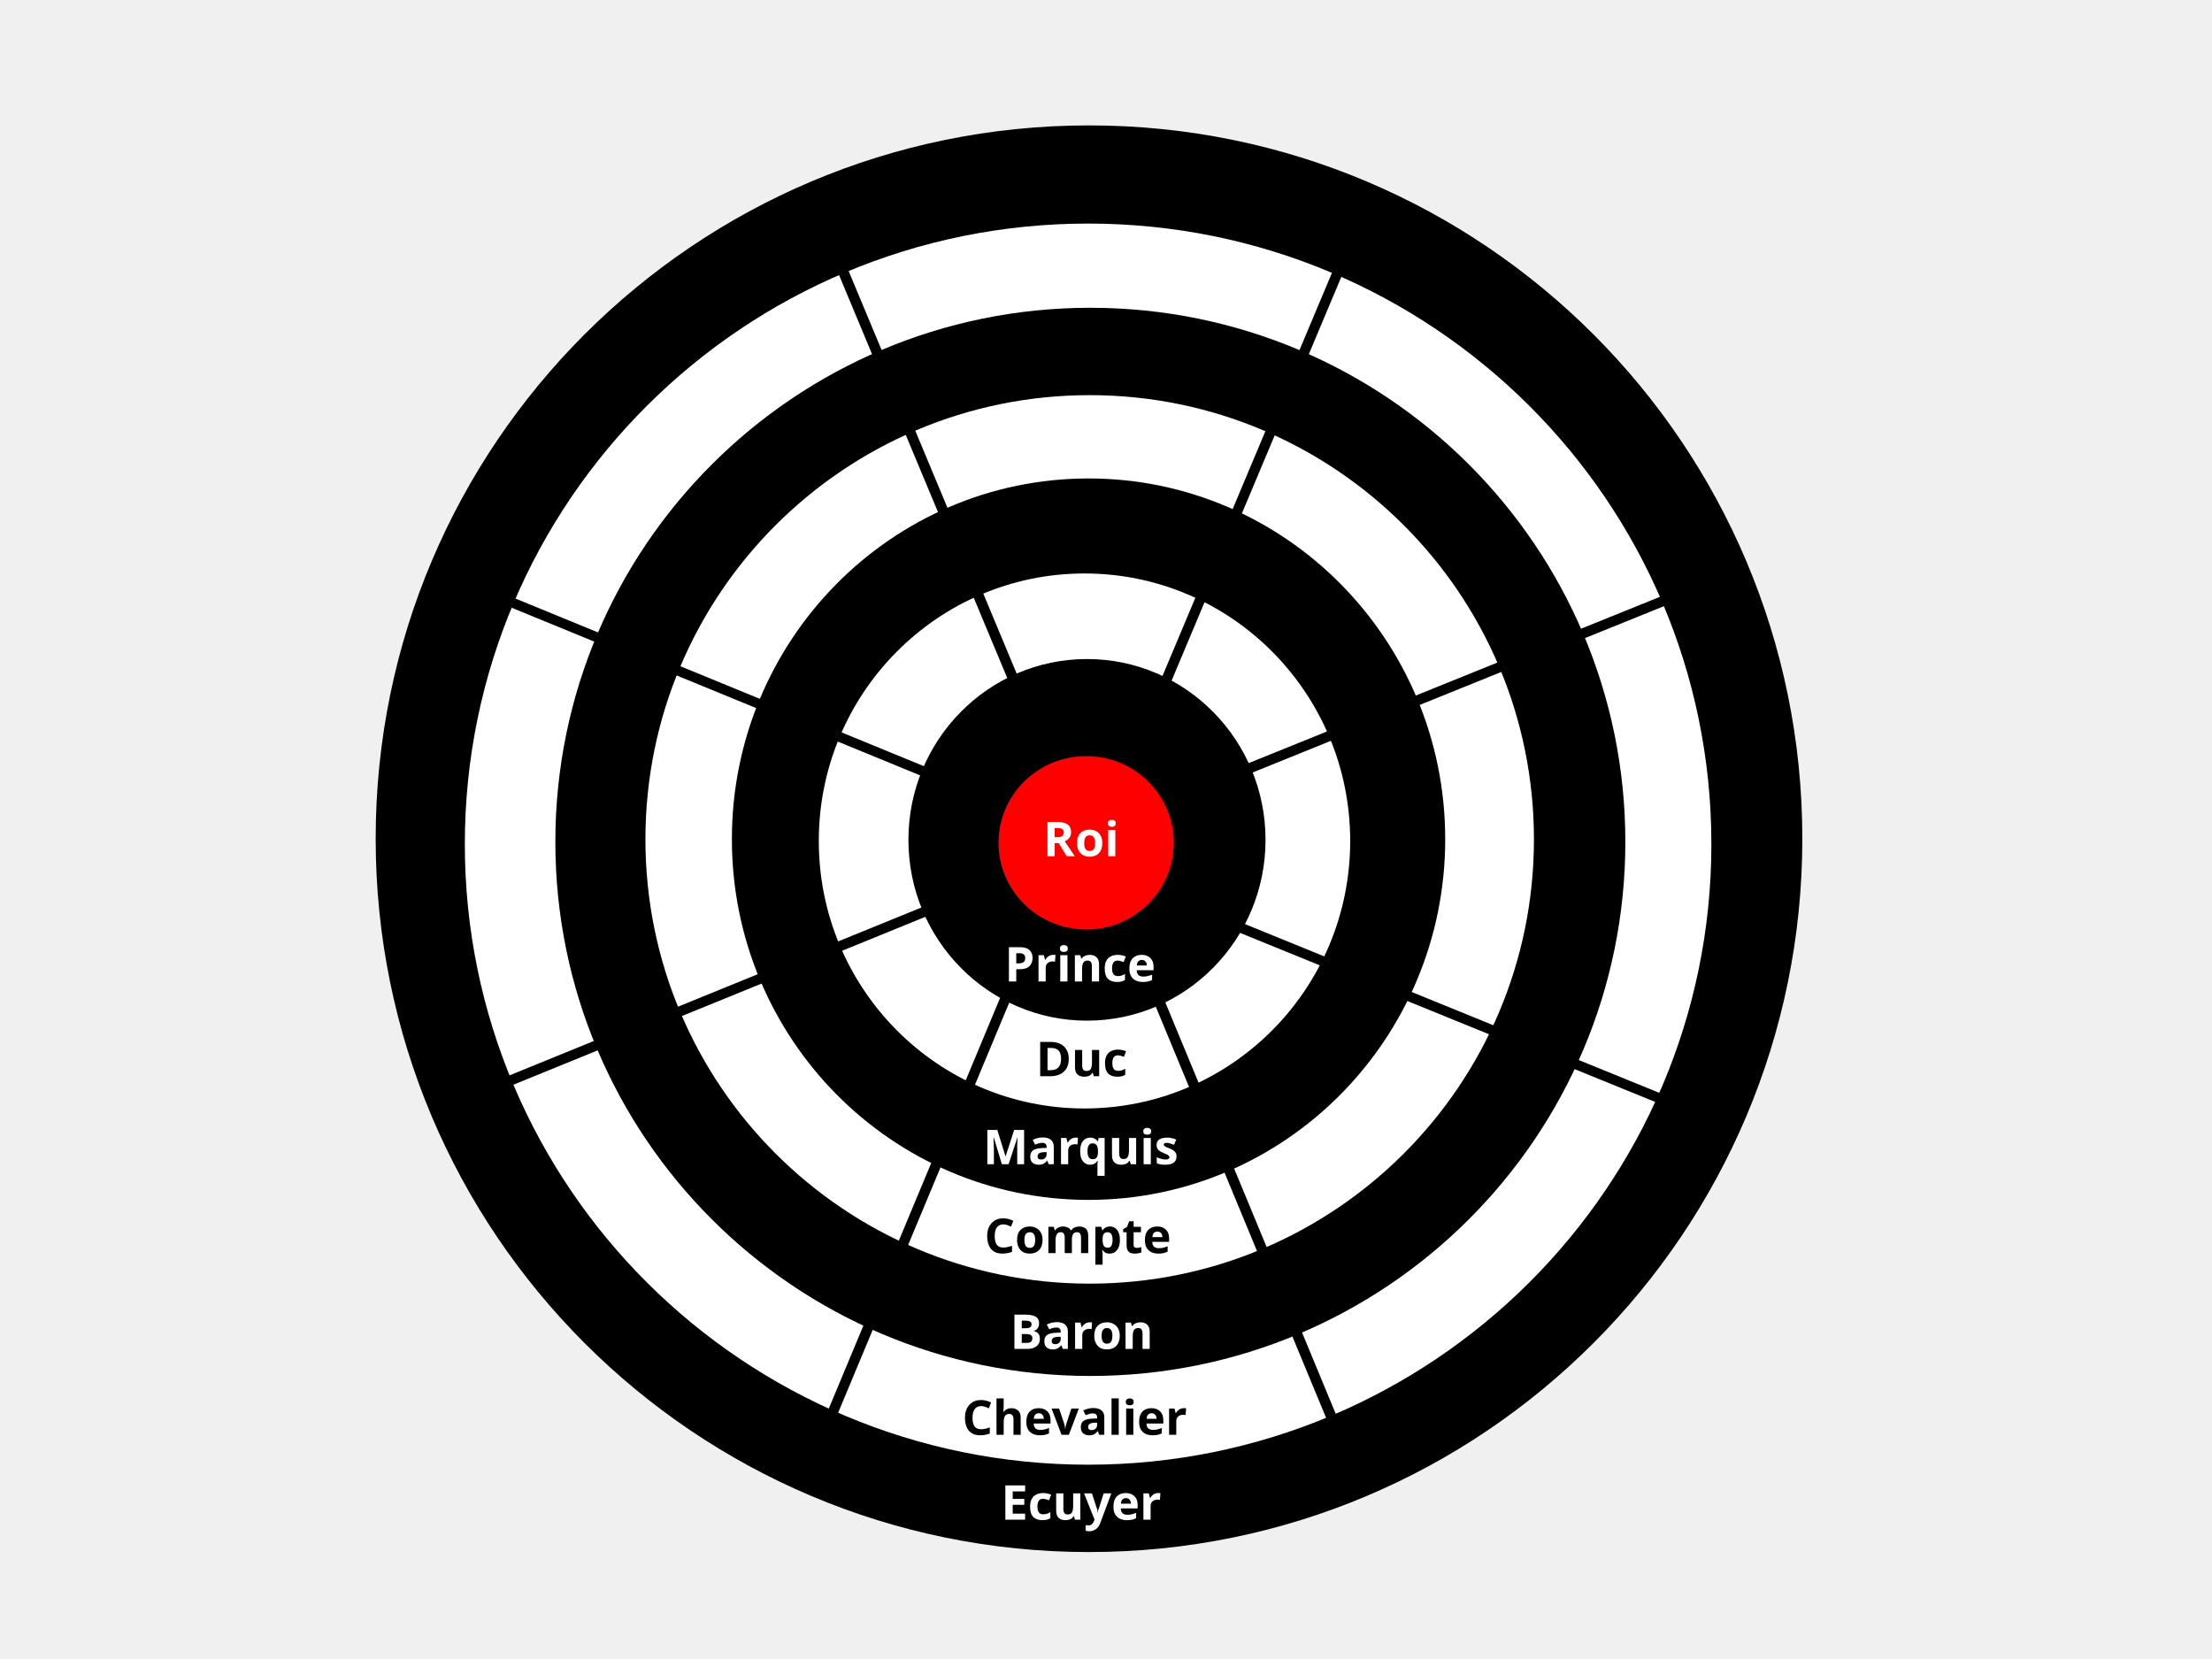
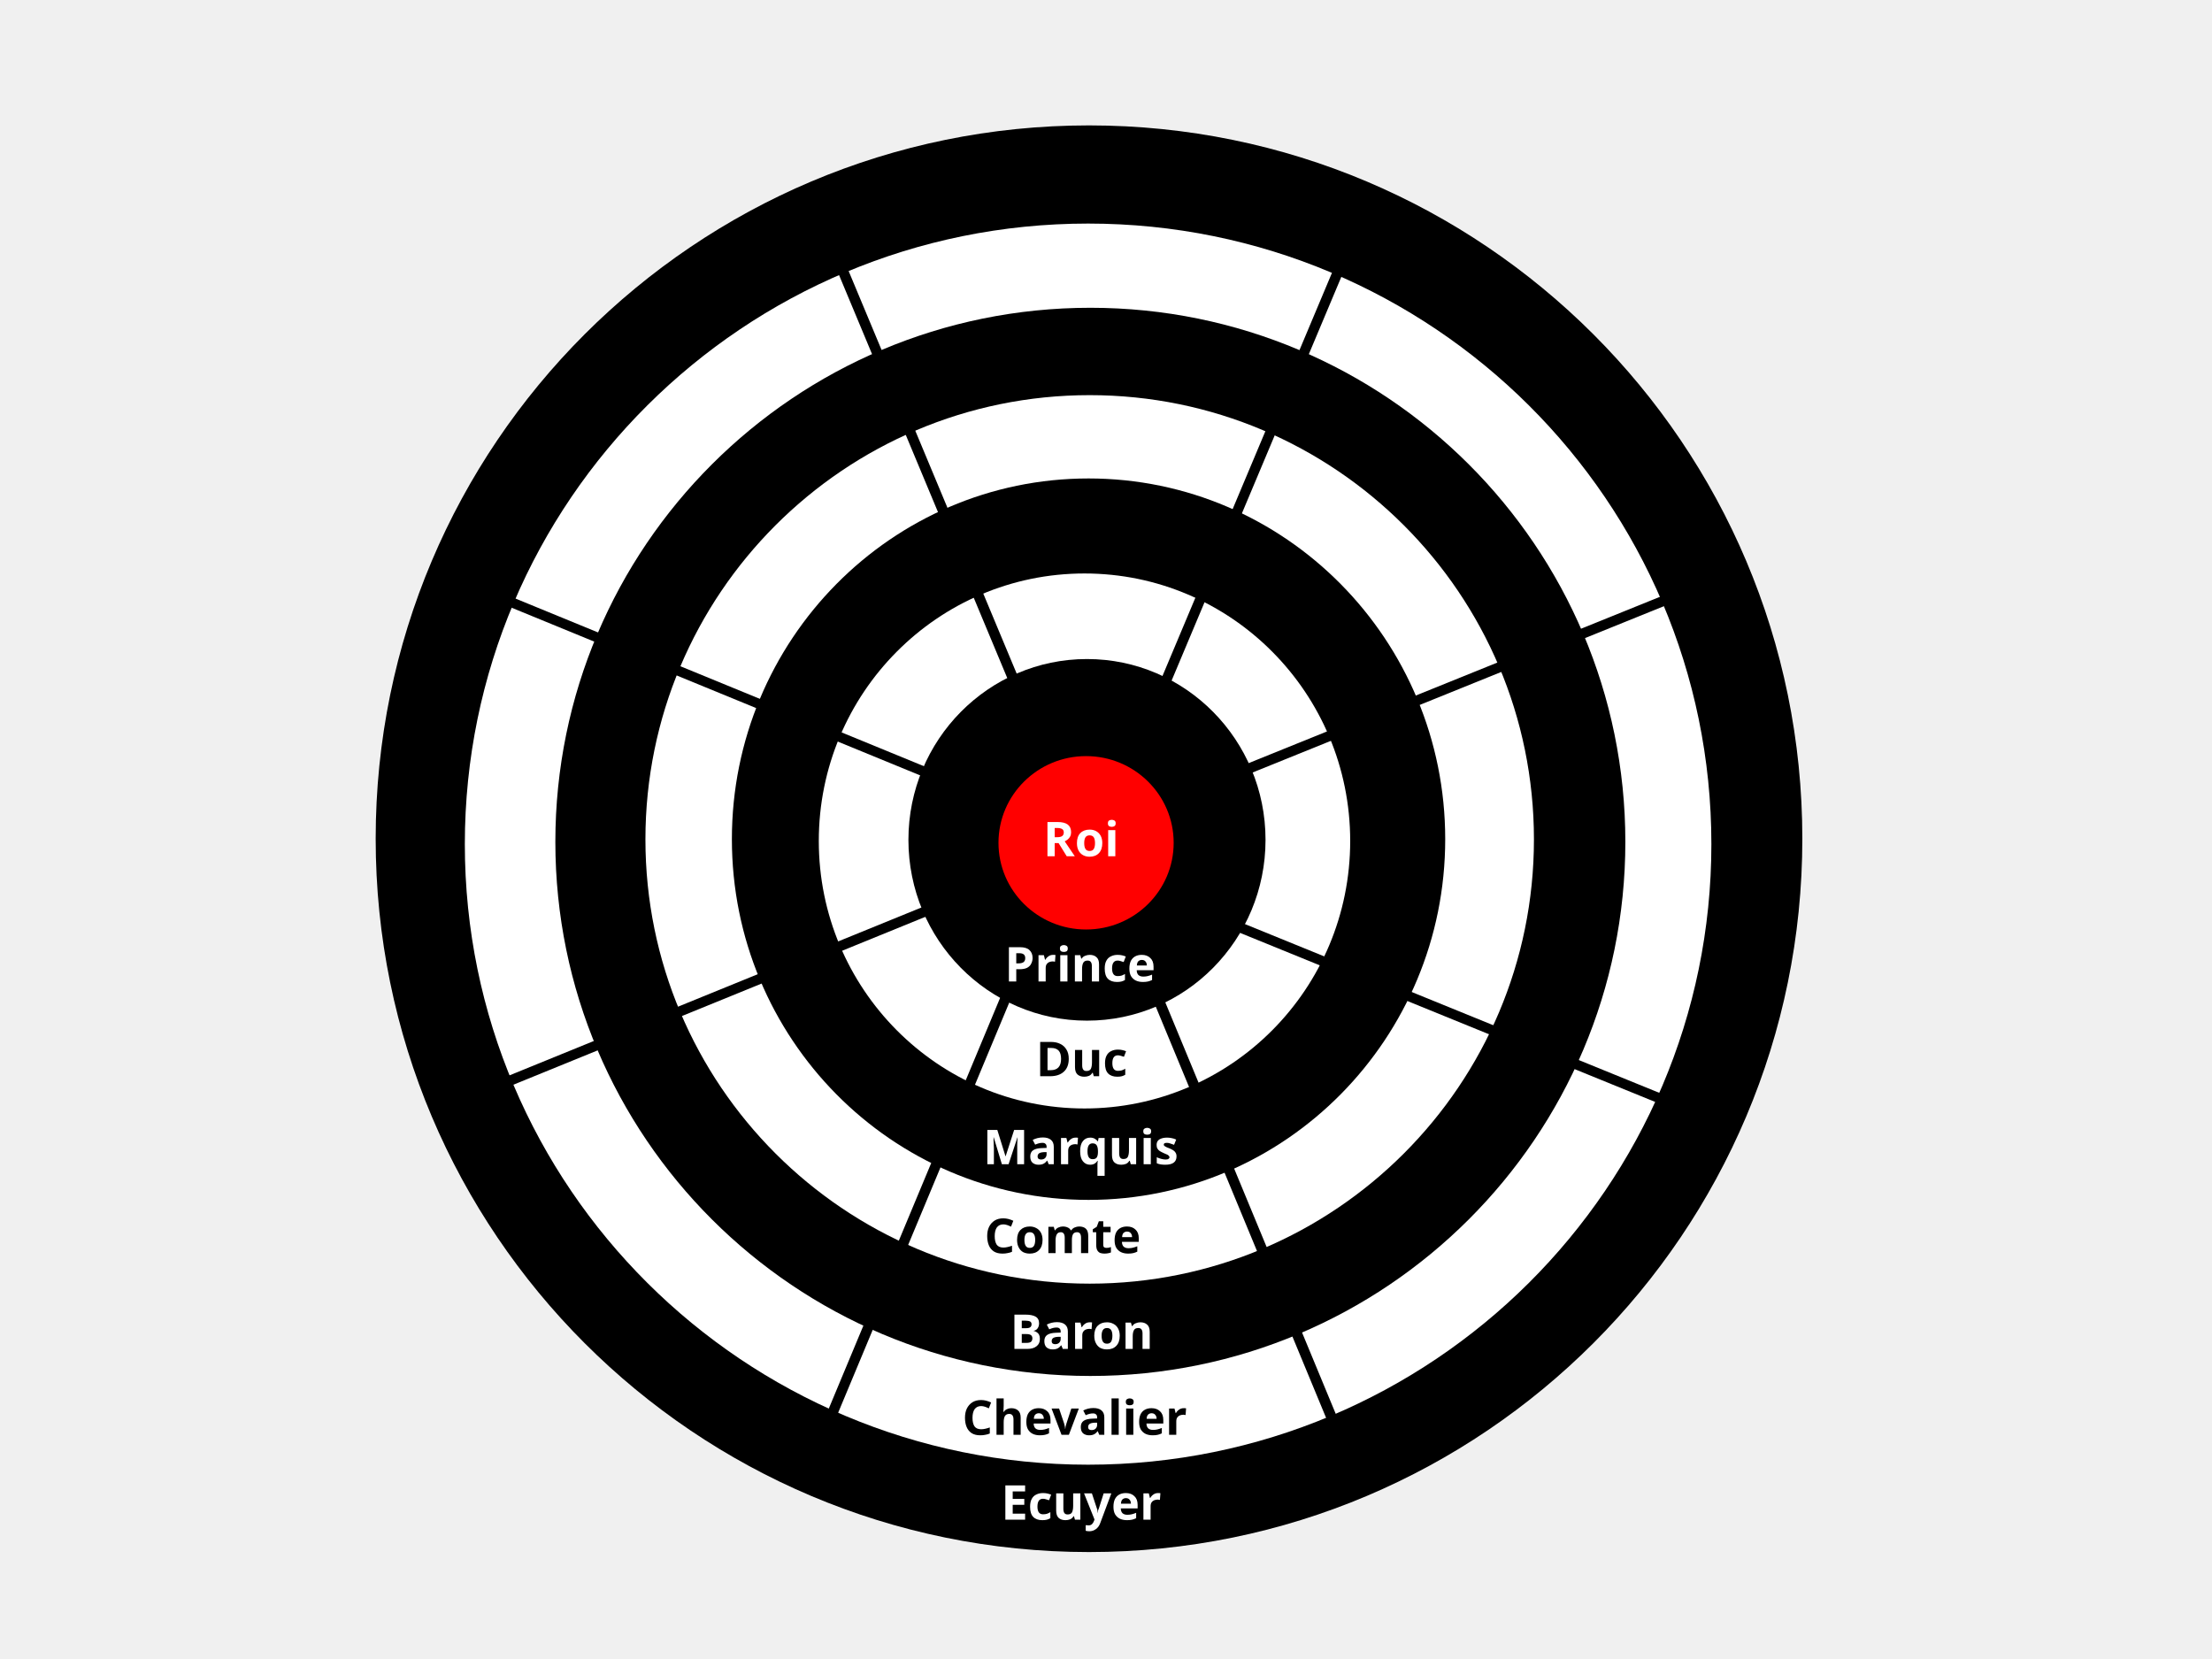
<svg xmlns="http://www.w3.org/2000/svg" xmlns:ns1="http://www.openswatchbook.org/uri/2009/osb" width="800" height="600" viewBox="0 0 211.667 158.75" version="1.1" id="svg8">
  <defs id="defs2">
    <linearGradient id="linearGradient4632" ns1:paint="solid">
      <stop style="stop-color:#000000;stop-opacity:1;" offset="0" id="stop4630" />
    </linearGradient>
  </defs>
  <g id="layer2" style="display:inline">
    <g transform="translate(0,-138.25)" style="display:inline" id="g1270-5">
      <circle id="path3745-6" cx="104.207" cy="218.508" r="68.259" style="stroke-width:0.071" />
      <text id="text4750-6" y="283.668" x="95.796" style="font-style:normal;font-weight:normal;font-size:4.586px;line-height:1.25;font-family:sans-serif;letter-spacing:0px;word-spacing:0px;fill:#808080;fill-opacity:1;stroke:none;stroke-width:0.265" xml:space="preserve">
-         <tspan style="stroke-width:0.265;fill:#ffffff;-inkscape-font-specification:'sans-serif Bold';font-family:sans-serif;font-weight:bold;font-style:normal;font-stretch:normal;font-variant:normal" id="tspan4748-8" y="283.668" x="95.796">
-           <tspan style="stroke-width:0.265;fill:#ffffff;-inkscape-font-specification:'sans-serif Bold';font-family:sans-serif;font-weight:bold;font-style:normal;font-stretch:normal;font-variant:normal" id="tspan4746-9" y="283.668" x="95.796">Ecuyer</tspan>
+         <tspan style="font-style:normal;font-variant:normal;font-weight:bold;font-stretch:normal;font-family:sans-serif;-inkscape-font-specification:'sans-serif Bold';fill:#ffffff;stroke-width:0.265" id="tspan4748-8" y="283.668" x="95.796">
+           <tspan style="font-style:normal;font-variant:normal;font-weight:bold;font-stretch:normal;font-family:sans-serif;-inkscape-font-specification:'sans-serif Bold';fill:#ffffff;stroke-width:0.265" id="tspan4746-9" y="283.668" x="95.796">Ecuyer</tspan>
        </tspan>
      </text>
    </g>
  </g>
  <g id="layer3" style="display:inline">
    <g transform="translate(0,-138.25)" style="display:inline" id="g1139-2">
      <ellipse ry="59.382" rx="59.641" cy="219.025" cx="104.121" id="path3808-6" style="fill:#ffffff;stroke-width:0.071" />
      <text xml:space="preserve" style="font-style:normal;font-weight:normal;font-size:4.586px;line-height:1.25;font-family:sans-serif;letter-spacing:0px;word-spacing:0px;fill:#808080;fill-opacity:1;stroke:none;stroke-width:0.265" x="92.075" y="275.548" id="text4744-3">
        <tspan x="92.075" y="275.548" id="tspan4742-2" style="font-style:normal;font-variant:normal;font-weight:bold;font-stretch:normal;font-family:sans-serif;-inkscape-font-specification:'sans-serif Bold';fill:#000000;stroke-width:0.265">
          <tspan x="92.075" y="275.548" id="tspan4740-3" style="font-style:normal;font-variant:normal;font-weight:bold;font-stretch:normal;font-family:sans-serif;-inkscape-font-specification:'sans-serif Bold';fill:#000000;stroke-width:0.265">Chevalier</tspan>
        </tspan>
      </text>
    </g>
  </g>
  <g id="layer5" style="display:inline">
    <g transform="translate(0,-138.25)" style="display:inline" id="g1132-7">
      <g id="g4792-2">
        <ellipse style="fill:#000000;stroke-width:0.081" id="path3810-0" cx="104.336" cy="218.809" rx="51.194" ry="51.108" />
        <text id="text4738-4" y="267.328" x="96.664" style="font-style:normal;font-weight:normal;font-size:4.586px;line-height:1.25;font-family:sans-serif;letter-spacing:0px;word-spacing:0px;fill:#808080;fill-opacity:1;stroke:none;stroke-width:0.265" xml:space="preserve">
-           <tspan style="stroke-width:0.265;fill:#ffffff;-inkscape-font-specification:'sans-serif Bold';font-family:sans-serif;font-weight:bold;font-style:normal;font-stretch:normal;font-variant:normal" id="tspan4736-3" y="267.328" x="96.664">
-             <tspan style="stroke-width:0.265;fill:#ffffff;-inkscape-font-specification:'sans-serif Bold';font-family:sans-serif;font-weight:bold;font-style:normal;font-stretch:normal;font-variant:normal" id="tspan4734-2" y="267.328" x="96.664">Baron</tspan>
+           <tspan style="font-style:normal;font-variant:normal;font-weight:bold;font-stretch:normal;font-family:sans-serif;-inkscape-font-specification:'sans-serif Bold';fill:#ffffff;stroke-width:0.265" id="tspan4736-3" y="267.328" x="96.664">
+             <tspan style="font-style:normal;font-variant:normal;font-weight:bold;font-stretch:normal;font-family:sans-serif;-inkscape-font-specification:'sans-serif Bold';fill:#ffffff;stroke-width:0.265" id="tspan4734-2" y="267.328" x="96.664">Baron</tspan>
          </tspan>
        </text>
      </g>
    </g>
  </g>
  <g id="layer6" style="display:inline">
    <g transform="translate(0,-138.25)" style="display:inline" id="g1125-9">
      <g id="g4786-0">
        <circle style="fill:#ffffff;stroke-width:0.092" id="path3812-6" cx="104.272" cy="218.572" r="42.511" />
        <text id="text4732-6" y="258.159" x="94.2" style="font-style:normal;font-weight:normal;font-size:4.586px;line-height:1.25;font-family:sans-serif;letter-spacing:0px;word-spacing:0px;fill:#808080;fill-opacity:1;stroke:none;stroke-width:0.265" xml:space="preserve">
-           <tspan style="stroke-width:0.265;-inkscape-font-specification:'sans-serif Bold';font-family:sans-serif;font-weight:bold;font-style:normal;font-stretch:normal;font-variant:normal;fill:#000000" id="tspan4730-1" y="258.159" x="94.2">
-             <tspan style="stroke-width:0.265;-inkscape-font-specification:'sans-serif Bold';font-family:sans-serif;font-weight:bold;font-style:normal;font-stretch:normal;font-variant:normal;fill:#000000" id="tspan4728-5" y="258.159" x="94.2">Compte</tspan>
+           <tspan style="font-style:normal;font-variant:normal;font-weight:bold;font-stretch:normal;font-family:sans-serif;-inkscape-font-specification:'sans-serif Bold';fill:#000000;stroke-width:0.265" id="tspan4730-1" y="258.159" x="94.2">
+             <tspan style="font-style:normal;font-variant:normal;font-weight:bold;font-stretch:normal;font-family:sans-serif;-inkscape-font-specification:'sans-serif Bold';fill:#000000;stroke-width:0.265" id="tspan4728-5" y="258.159" x="94.2">Comte</tspan>
          </tspan>
        </text>
      </g>
    </g>
  </g>
  <g id="layer7" style="display:inline">
    <g transform="translate(0,-138.25)" style="display:inline" id="g1118-1">
      <g transform="matrix(0.2687369,0,0,0.2687369,-1.068968,218.5438)" id="g3821-6">
        <ellipse style="fill:#000000;stroke-width:0.278" id="path3814-2" cx="391.583" cy="0.025" rx="127" ry="128.443" />
      </g>
      <text id="text5093-0" y="249.658" x="94.074" style="font-style:normal;font-weight:normal;font-size:4.586px;line-height:1.25;font-family:sans-serif;letter-spacing:0px;word-spacing:0px;fill:#808080;fill-opacity:1;stroke:none;stroke-width:0.265" xml:space="preserve">
        <tspan style="font-style:normal;font-variant:normal;font-weight:bold;font-stretch:normal;font-family:sans-serif;-inkscape-font-specification:'sans-serif Bold';fill:#ffffff;stroke-width:0.265" y="249.658" x="94.074" id="tspan5091-8">Marquis</tspan>
      </text>
    </g>
  </g>
  <g id="layer8" style="display:inline">
    <g transform="translate(0,-138.25)" style="display:inline" id="g1112-2">
      <ellipse ry="25.597" rx="25.425" cy="218.723" cx="103.776" id="path3816-2" style="fill:#ffffff;stroke-width:0.067" />
      <text id="text5089-0" y="241.236" x="99.128" style="font-style:normal;font-weight:normal;font-size:4.586px;line-height:1.25;font-family:sans-serif;letter-spacing:0px;word-spacing:0px;fill:#808080;fill-opacity:1;stroke:none;stroke-width:0.265" xml:space="preserve">
-         <tspan style="fill:#000000;stroke-width:0.265;-inkscape-font-specification:'sans-serif Bold';font-family:sans-serif;font-weight:bold;font-style:normal;font-stretch:normal;font-variant:normal" y="241.236" x="99.128" id="tspan5087-6">Duc</tspan>
+         <tspan style="font-style:normal;font-variant:normal;font-weight:bold;font-stretch:normal;font-family:sans-serif;-inkscape-font-specification:'sans-serif Bold';fill:#000000;stroke-width:0.265" y="241.236" x="99.128" id="tspan5087-6">Duc</tspan>
      </text>
    </g>
  </g>
  <g id="layer11" style="display:inline">
    <g id="g1220-2" transform="matrix(1,0,0,0.9701665,0,-131.7241)" style="display:inline;fill:#ff0000">
      <g id="g1232-9">
        <g style="fill:#ff0000" id="g1208-6">
          <path id="path1148-4-3" d="M 129.942,281.859 107.431,225.84" style="fill:#ff0000;stroke:#000000;stroke-width:1.004;stroke-linecap:butt;stroke-linejoin:miter;stroke-miterlimit:4;stroke-dasharray:none;stroke-opacity:1" />
          <path id="path1150-3-5" d="m 99.712,225.6 -18.868,46.62 -3.804,9.4" style="fill:#ff0000;stroke:#000000;stroke-width:0.985;stroke-linecap:butt;stroke-linejoin:miter;stroke-miterlimit:4;stroke-dasharray:none;stroke-opacity:1" />
          <path id="path1148-7" d="m 77.883,155.633 22.502,55.565" style="fill:#ff0000;stroke:#000000;stroke-width:1;stroke-linecap:butt;stroke-linejoin:miter;stroke-miterlimit:4;stroke-dasharray:none;stroke-opacity:1" />
          <path id="path1150-2" d="m 108.101,211.437 18.861,-46.242 3.803,-9.324" style="fill:#ff0000;stroke:#000000;stroke-width:0.981;stroke-linecap:butt;stroke-linejoin:miter;stroke-miterlimit:4;stroke-dasharray:none;stroke-opacity:1" />
        </g>
        <g style="fill:#ff0000" id="g1202-9" transform="matrix(0.9641964,0,0,1.000085,18.32097,-32.29448)">
          <path id="path1148-4-4-4" d="M 150.773,225.433 94.754,247.943" style="fill:#ff0000;stroke:#000000;stroke-width:1.004;stroke-linecap:butt;stroke-linejoin:miter;stroke-miterlimit:4;stroke-dasharray:none;stroke-opacity:1" />
          <path id="path1150-3-6-5" d="m 94.514,255.662 46.62,18.868 9.4,3.804" style="fill:#ff0000;stroke:#000000;stroke-width:0.985;stroke-linecap:butt;stroke-linejoin:miter;stroke-miterlimit:4;stroke-dasharray:none;stroke-opacity:1" />
          <path id="path1148-2-9" d="m 24.547,277.492 55.565,-22.502" style="fill:#ff0000;stroke:#000000;stroke-width:1;stroke-linecap:butt;stroke-linejoin:miter;stroke-miterlimit:4;stroke-dasharray:none;stroke-opacity:1" />
          <path id="path1150-8-2" d="m 80.351,247.274 -46.242,-18.861 -9.324,-3.803" style="fill:#ff0000;stroke:#000000;stroke-width:0.981;stroke-linecap:butt;stroke-linejoin:miter;stroke-miterlimit:4;stroke-dasharray:none;stroke-opacity:1" />
        </g>
      </g>
    </g>
  </g>
  <g id="layer9" style="display:inline">
    <g transform="translate(0,-138.25)" style="display:inline" id="g1107-6">
      <ellipse ry="17.302" rx="17.086" cy="218.615" cx="104.013" id="path4636-9" style="fill:#000000;fill-opacity:1;stroke:none;stroke-width:0.107;stroke-opacity:1" />
      <text id="text5039-0" y="232.167" x="96.135" style="font-style:normal;font-weight:normal;font-size:4.586px;line-height:1.25;font-family:sans-serif;letter-spacing:0px;word-spacing:0px;fill:#808080;fill-opacity:1;stroke:none;stroke-width:0.265" xml:space="preserve">
        <tspan style="font-style:normal;font-variant:normal;font-weight:bold;font-stretch:normal;font-size:4.586px;font-family:sans-serif;-inkscape-font-specification:'sans-serif Bold';fill:#ffffff;stroke-width:0.265" y="232.167" x="96.135" id="tspan5037-2">Prince</tspan>
      </text>
    </g>
  </g>
  <g id="layer10" style="display:inline">
    <g id="g4696-4" transform="matrix(0.2687369,0,0,0.2687369,-0.786194,80.51795)">
      <g id="g5484">
        <g id="g5591">
          <g id="g4686-3" transform="translate(-162.0442,16.83575)" style="fill:#000000">
            <g id="g5018">
              <g style="display:inline" transform="translate(160.9919,-16.61755)" id="g4901-4">
                <a id="a4884-6">
                  <g id="g4726-5">
                    <g id="g4718-7">
                      <g id="g4711-4">
                        <g id="g4705-7">
                          <g id="g4700-0">
                            <g id="g4689-0">
                              <ellipse ry="30.868" rx="31.189" cy="0.266" cx="390.701" id="path4640-2" style="fill:#ff0000;fill-opacity:1;stroke:none;stroke-width:0.164;stroke-opacity:1" />
                            </g>
                          </g>
                        </g>
                      </g>
                    </g>
                  </g>
                </a>
              </g>
              <text xml:space="preserve" style="font-style:normal;font-weight:normal;font-size:17.065px;line-height:1.25;font-family:sans-serif;letter-spacing:0px;word-spacing:0px;fill:#000000;fill-opacity:1;stroke:none;stroke-width:0.985" x="536.409" y="-11.565" id="text5024">
-                 <tspan x="536.409" y="-11.565" id="tspan5022" style="stroke-width:0.985;fill:#ffffff">
-                   <tspan x="536.409" y="-11.565" style="font-style:normal;font-variant:normal;font-weight:bold;font-stretch:normal;font-family:sans-serif;-inkscape-font-specification:'sans-serif Bold';stroke-width:0.985;fill:#ffffff" id="tspan5020">Roi</tspan>
+                 <tspan x="536.409" y="-11.565" id="tspan5022" style="fill:#ffffff;stroke-width:0.985">
+                   <tspan x="536.409" y="-11.565" style="font-style:normal;font-variant:normal;font-weight:bold;font-stretch:normal;font-family:sans-serif;-inkscape-font-specification:'sans-serif Bold';fill:#ffffff;stroke-width:0.985" id="tspan5020">Roi</tspan>
                </tspan>
              </text>
            </g>
          </g>
        </g>
      </g>
    </g>
  </g>
</svg>
